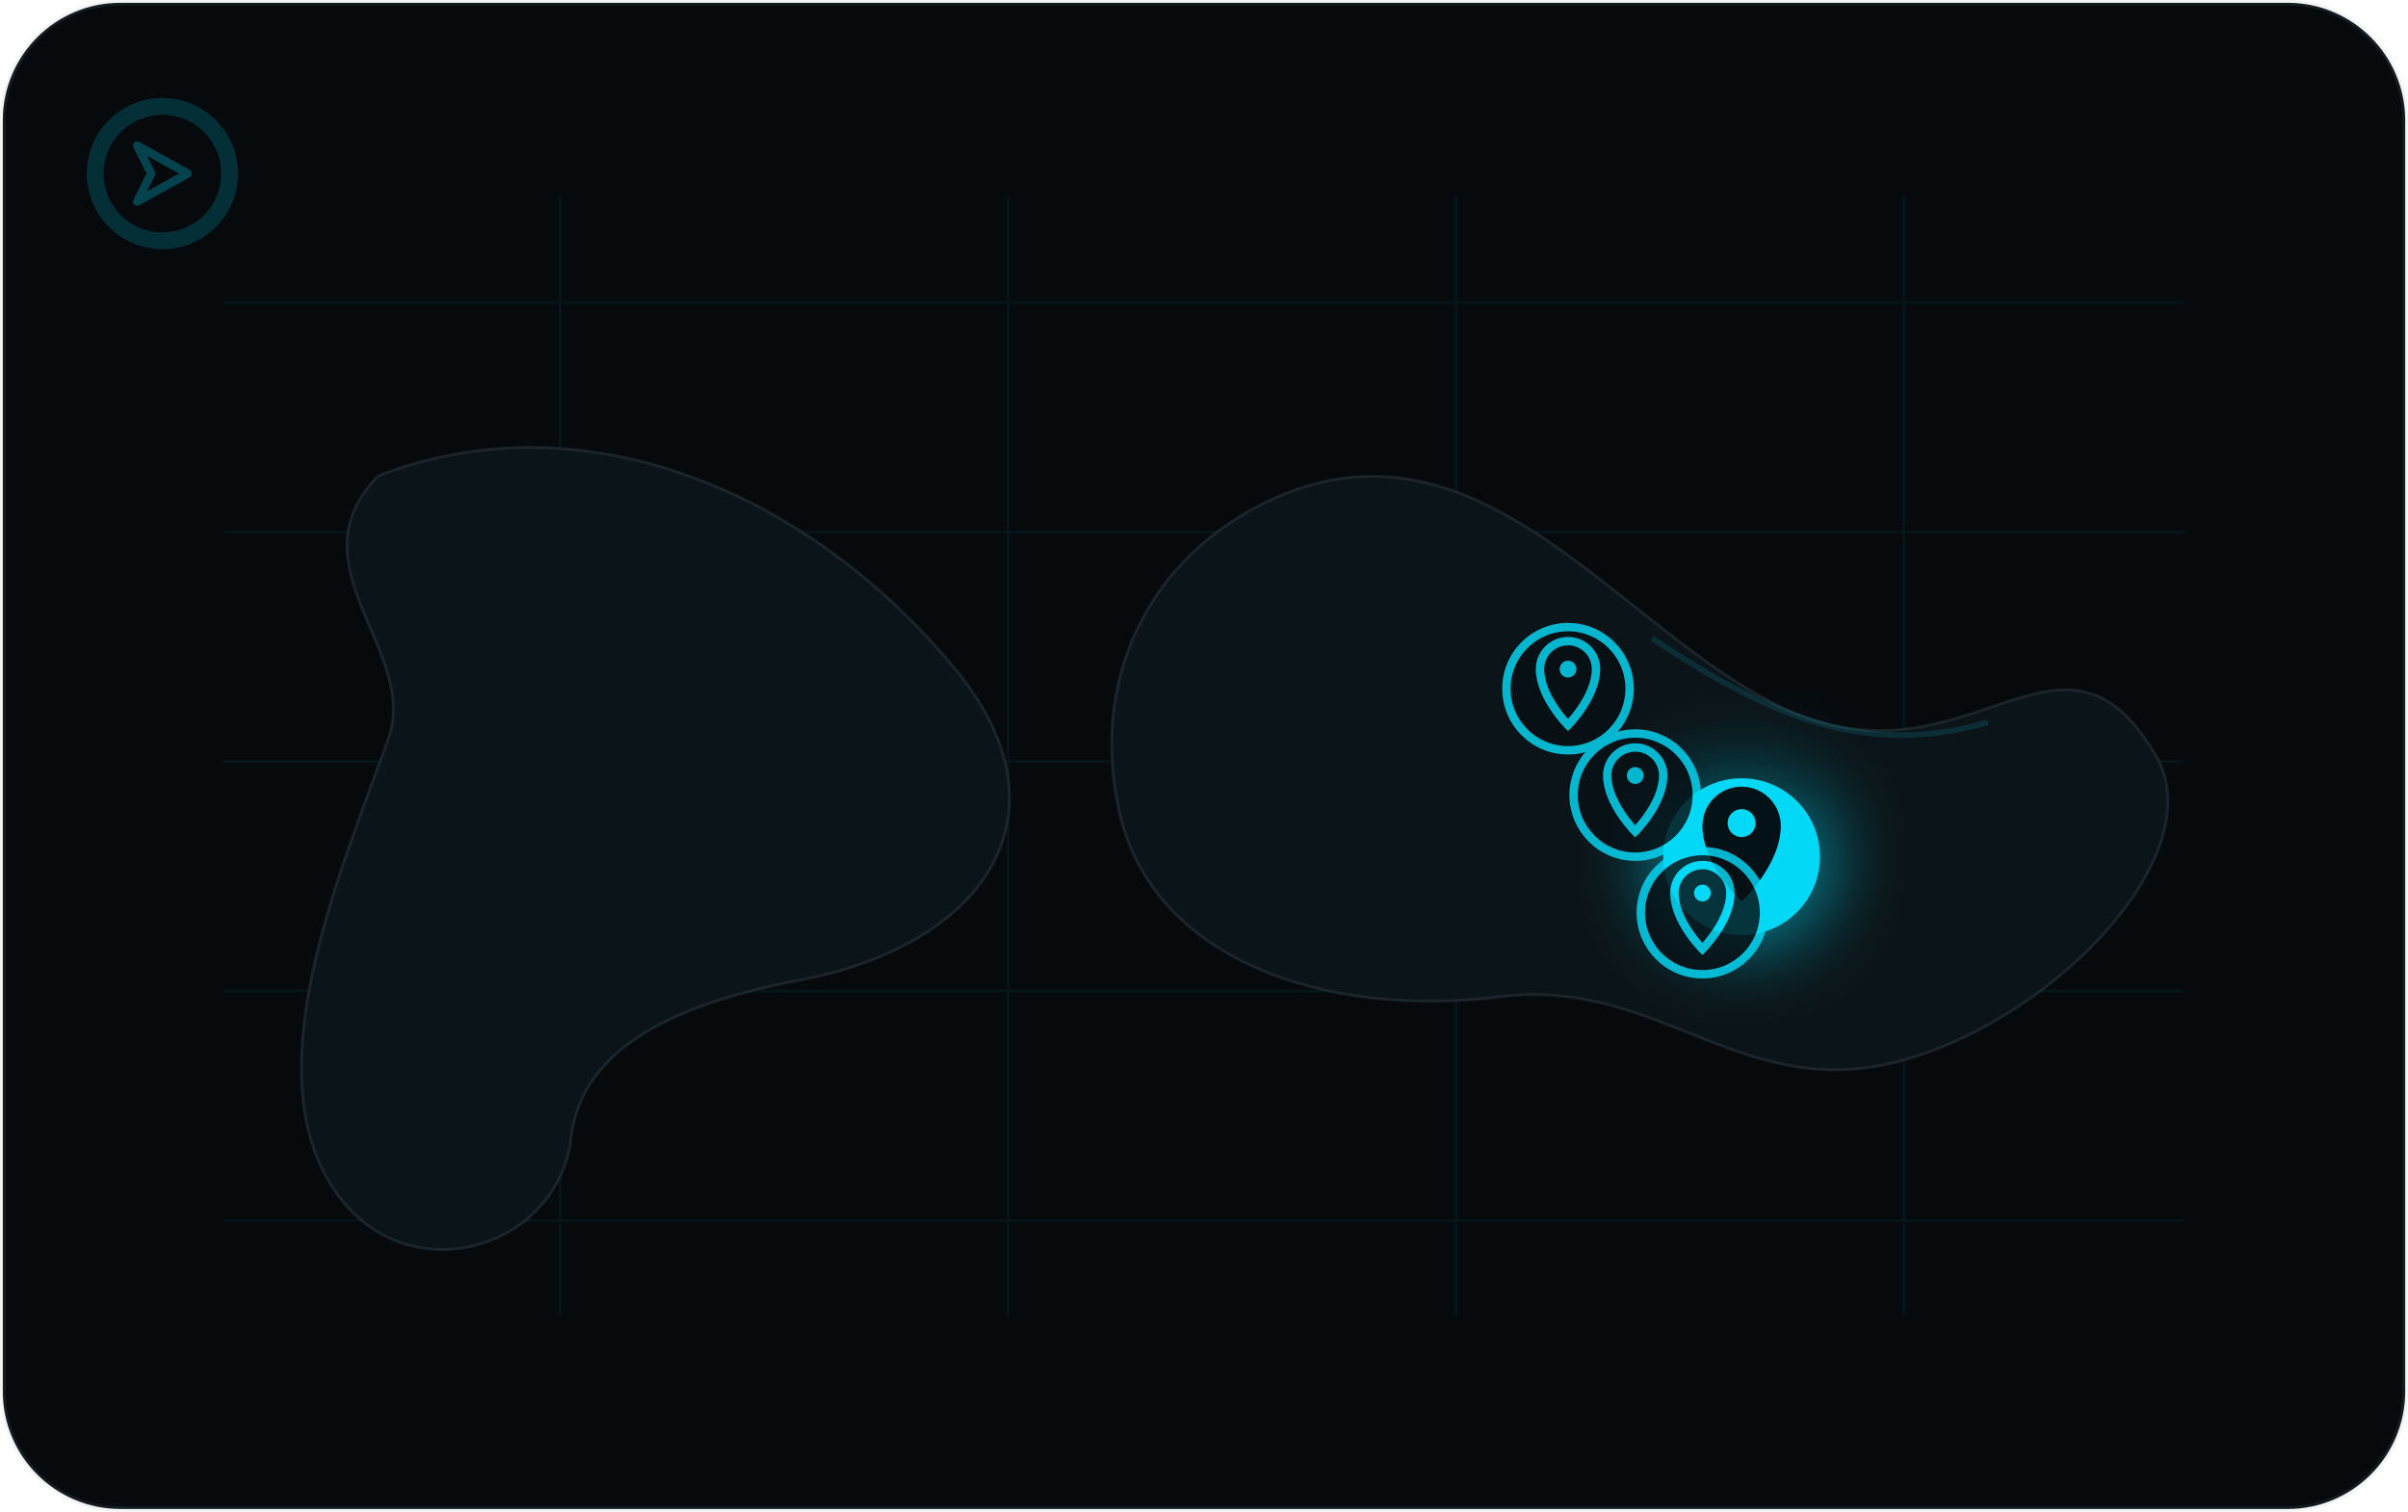
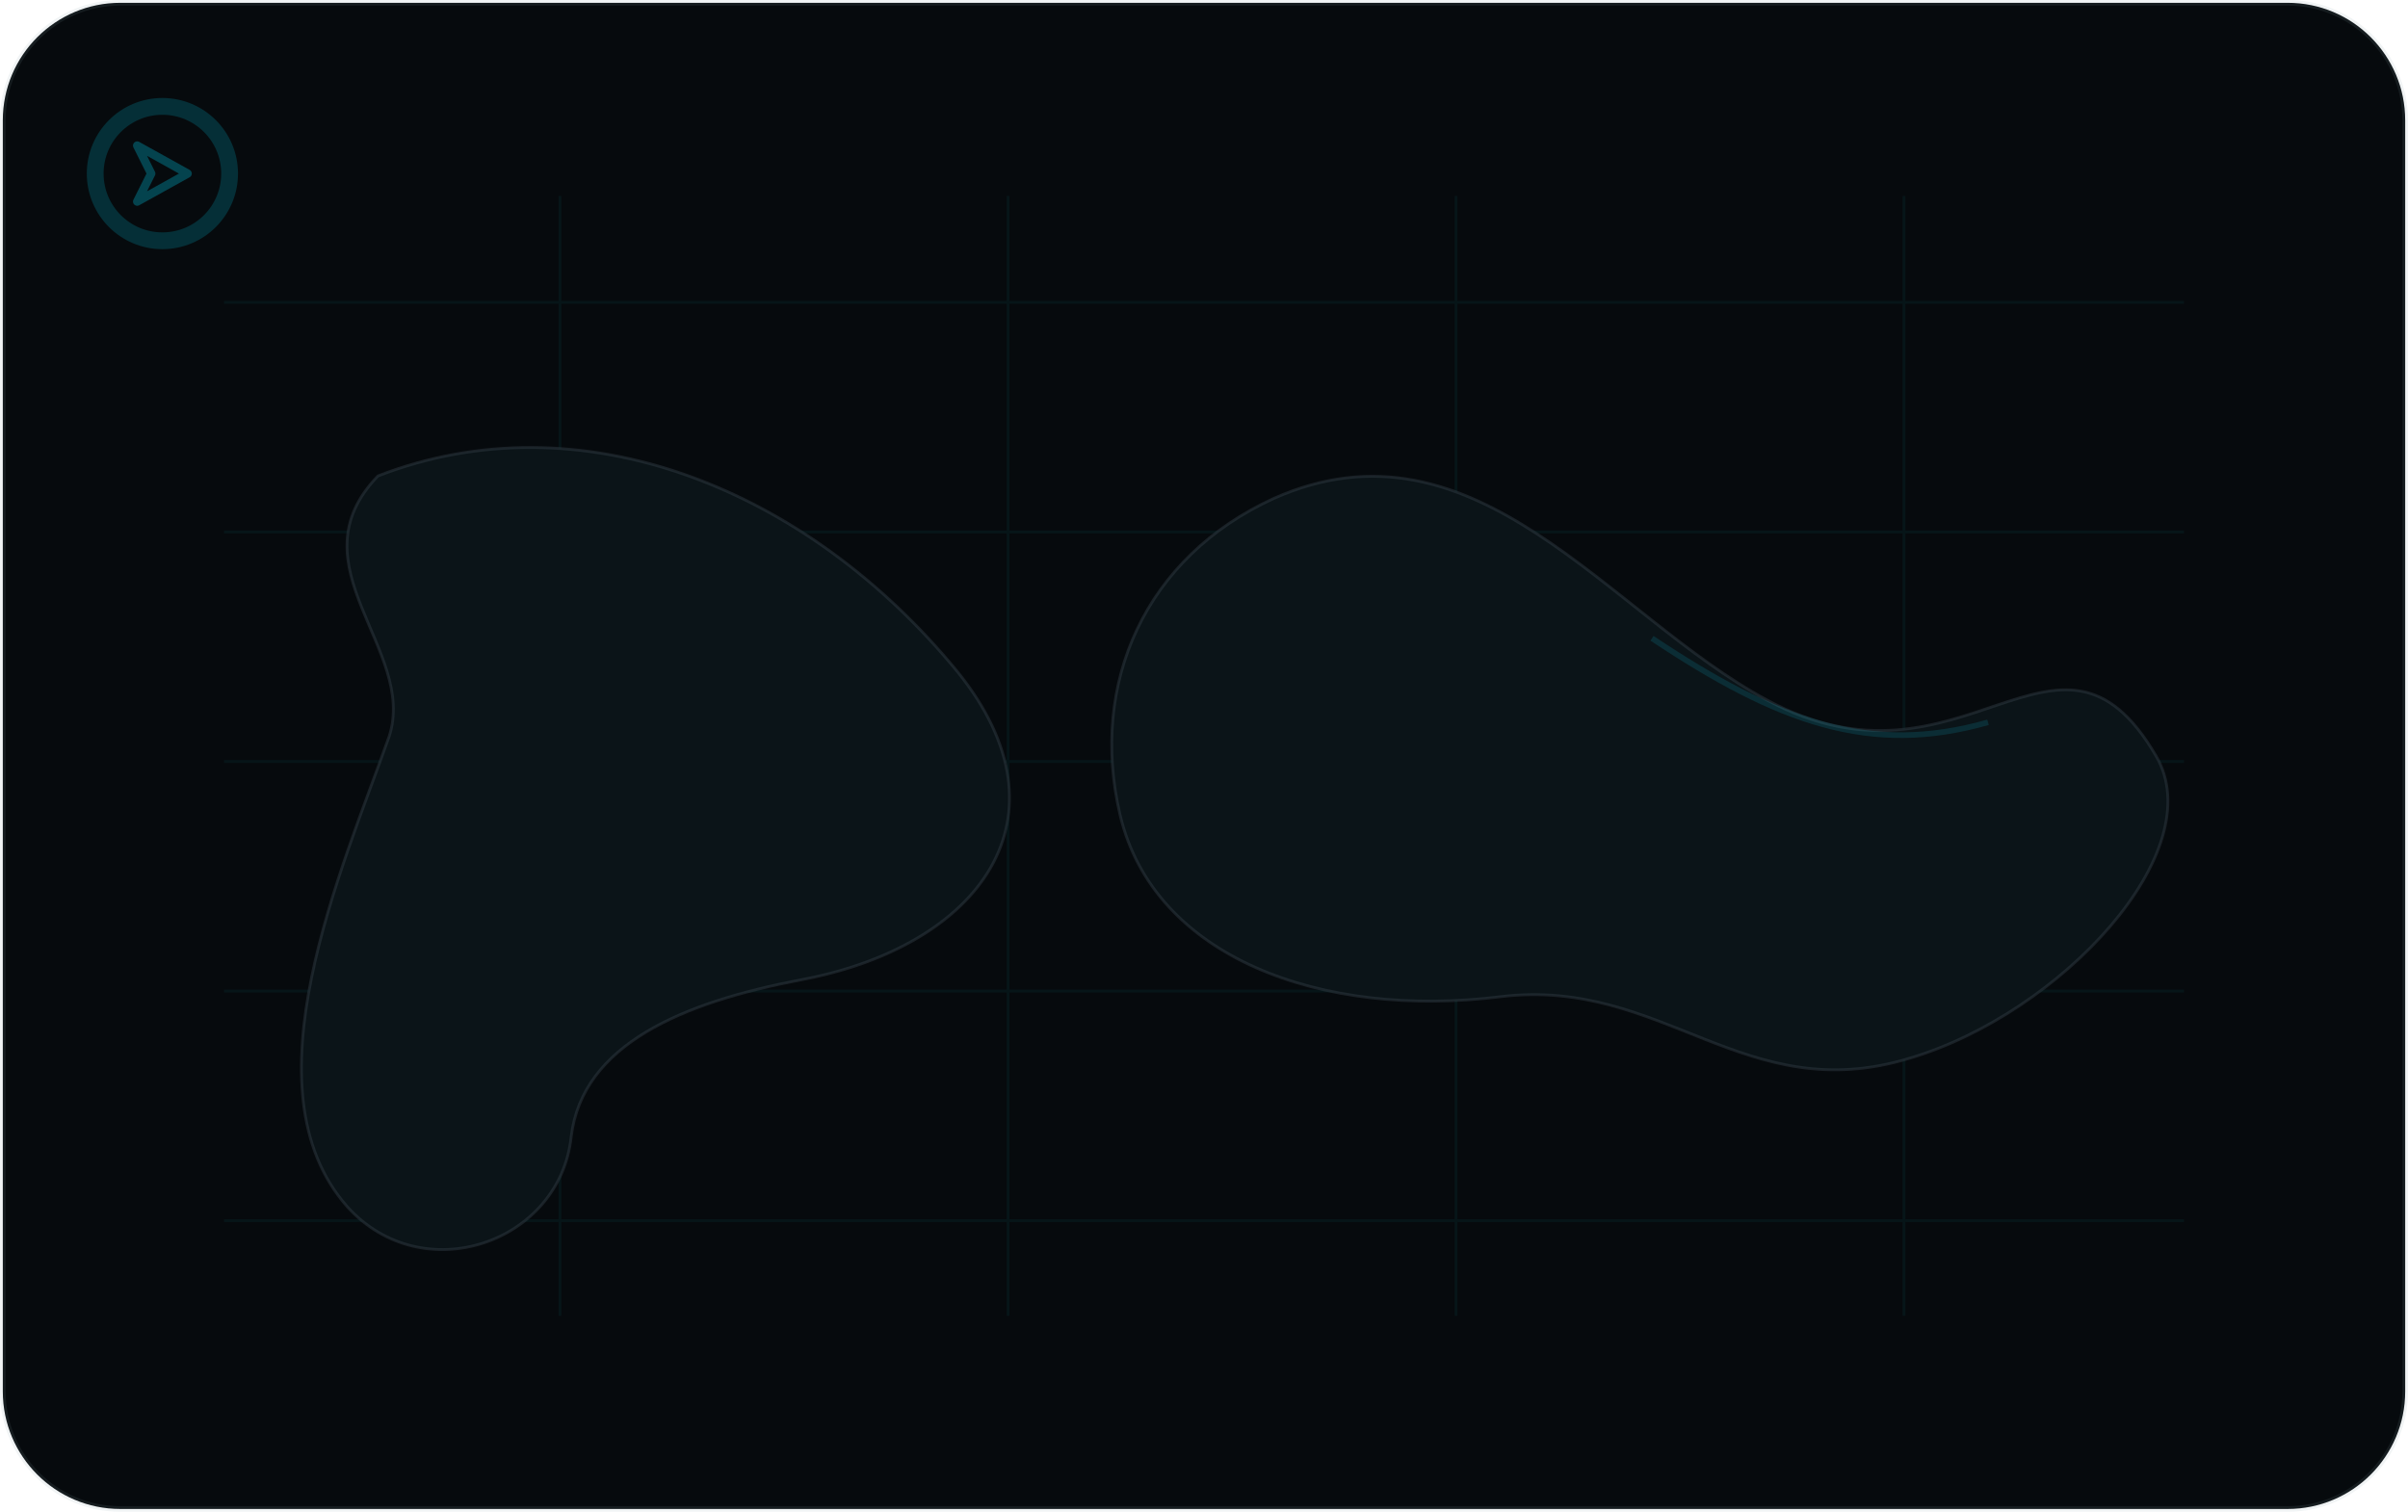
<svg xmlns="http://www.w3.org/2000/svg" width="860" height="540" viewBox="0 0 860 540" fill="none">
  <rect x="1" y="1" width="858" height="538" rx="42" fill="#060A0D" stroke="#8BA1AE" stroke-opacity=".12" stroke-width="2" />
  <path d="M80 108h700M80 190h700M80 272h700M80 354h700M80 436h700M200 70v400M360 70v400M520 70v400M680 70v400" stroke="#0ADDF8" stroke-opacity=".05" />
  <path d="M135 170c72-28 153 4 207 70 42 52 8 98-56 110-42 8-78 23-82 56-4 38-53 55-80 25-37-42-2-120 15-168 10-31-35-61-4-93Z" fill="#0B1418" stroke="#334047" stroke-opacity=".45" />
  <path d="M455 178c72-32 120 42 176 72 70 38 104-40 139 20 20 34-34 92-88 108-59 18-88-29-146-22-64 8-124-14-136-65-11-47 9-92 55-113Z" fill="#0B1418" stroke="#334047" stroke-opacity=".45" />
  <path d="M590 228c45 30 78 42 120 30" stroke="#0ADDF8" stroke-opacity=".13" stroke-width="2" />
-   <g filter="url(#pinGlow)">
-     <circle cx="622" cy="306" r="28" fill="#03D9F6" />
-     <path d="M622 322s14-13 14-27a14 14 0 1 0-28 0c0 14 14 27 14 27Z" fill="#021217" />
-     <circle cx="622" cy="294" r="5" fill="#03D9F6" />
-   </g>
-   <g opacity=".82">
-     <circle cx="560" cy="246" r="22" fill="#061015" stroke="#03D9F6" stroke-width="3" />
-     <path d="M560 259s10-10 10-20a10 10 0 1 0-20 0c0 10 10 20 10 20Z" stroke="#03D9F6" stroke-width="3" />
-     <circle cx="560" cy="239" r="3" fill="#03D9F6" />
-     <circle cx="584" cy="284" r="22" fill="#061015" stroke="#03D9F6" stroke-width="3" />
-     <path d="M584 297s10-10 10-20a10 10 0 1 0-20 0c0 10 10 20 10 20Z" stroke="#03D9F6" stroke-width="3" />
-     <circle cx="584" cy="277" r="3" fill="#03D9F6" />
-     <circle cx="608" cy="326" r="22" fill="#061015" stroke="#03D9F6" stroke-width="3" />
-     <path d="M608 339s10-10 10-20a10 10 0 1 0-20 0c0 10 10 20 10 20Z" stroke="#03D9F6" stroke-width="3" />
-     <circle cx="608" cy="319" r="3" fill="#03D9F6" />
-   </g>
  <circle cx="58" cy="62" r="24" stroke="#03D9F6" stroke-opacity=".18" stroke-width="6" />
  <path d="M49 52 67 62 49 72l5-10-5-10Z" stroke="#03D9F6" stroke-opacity=".28" stroke-width="3" stroke-linejoin="round" />
-   <defs>
-     <filter id="pinGlow" x="564" y="248" width="116" height="116" filterUnits="userSpaceOnUse" color-interpolation-filters="sRGB">
-       <feGaussianBlur stdDeviation="15" result="blur" />
-       <feMerge>
-         <feMergeNode in="blur" />
-         <feMergeNode in="SourceGraphic" />
-       </feMerge>
-     </filter>
-   </defs>
</svg>
